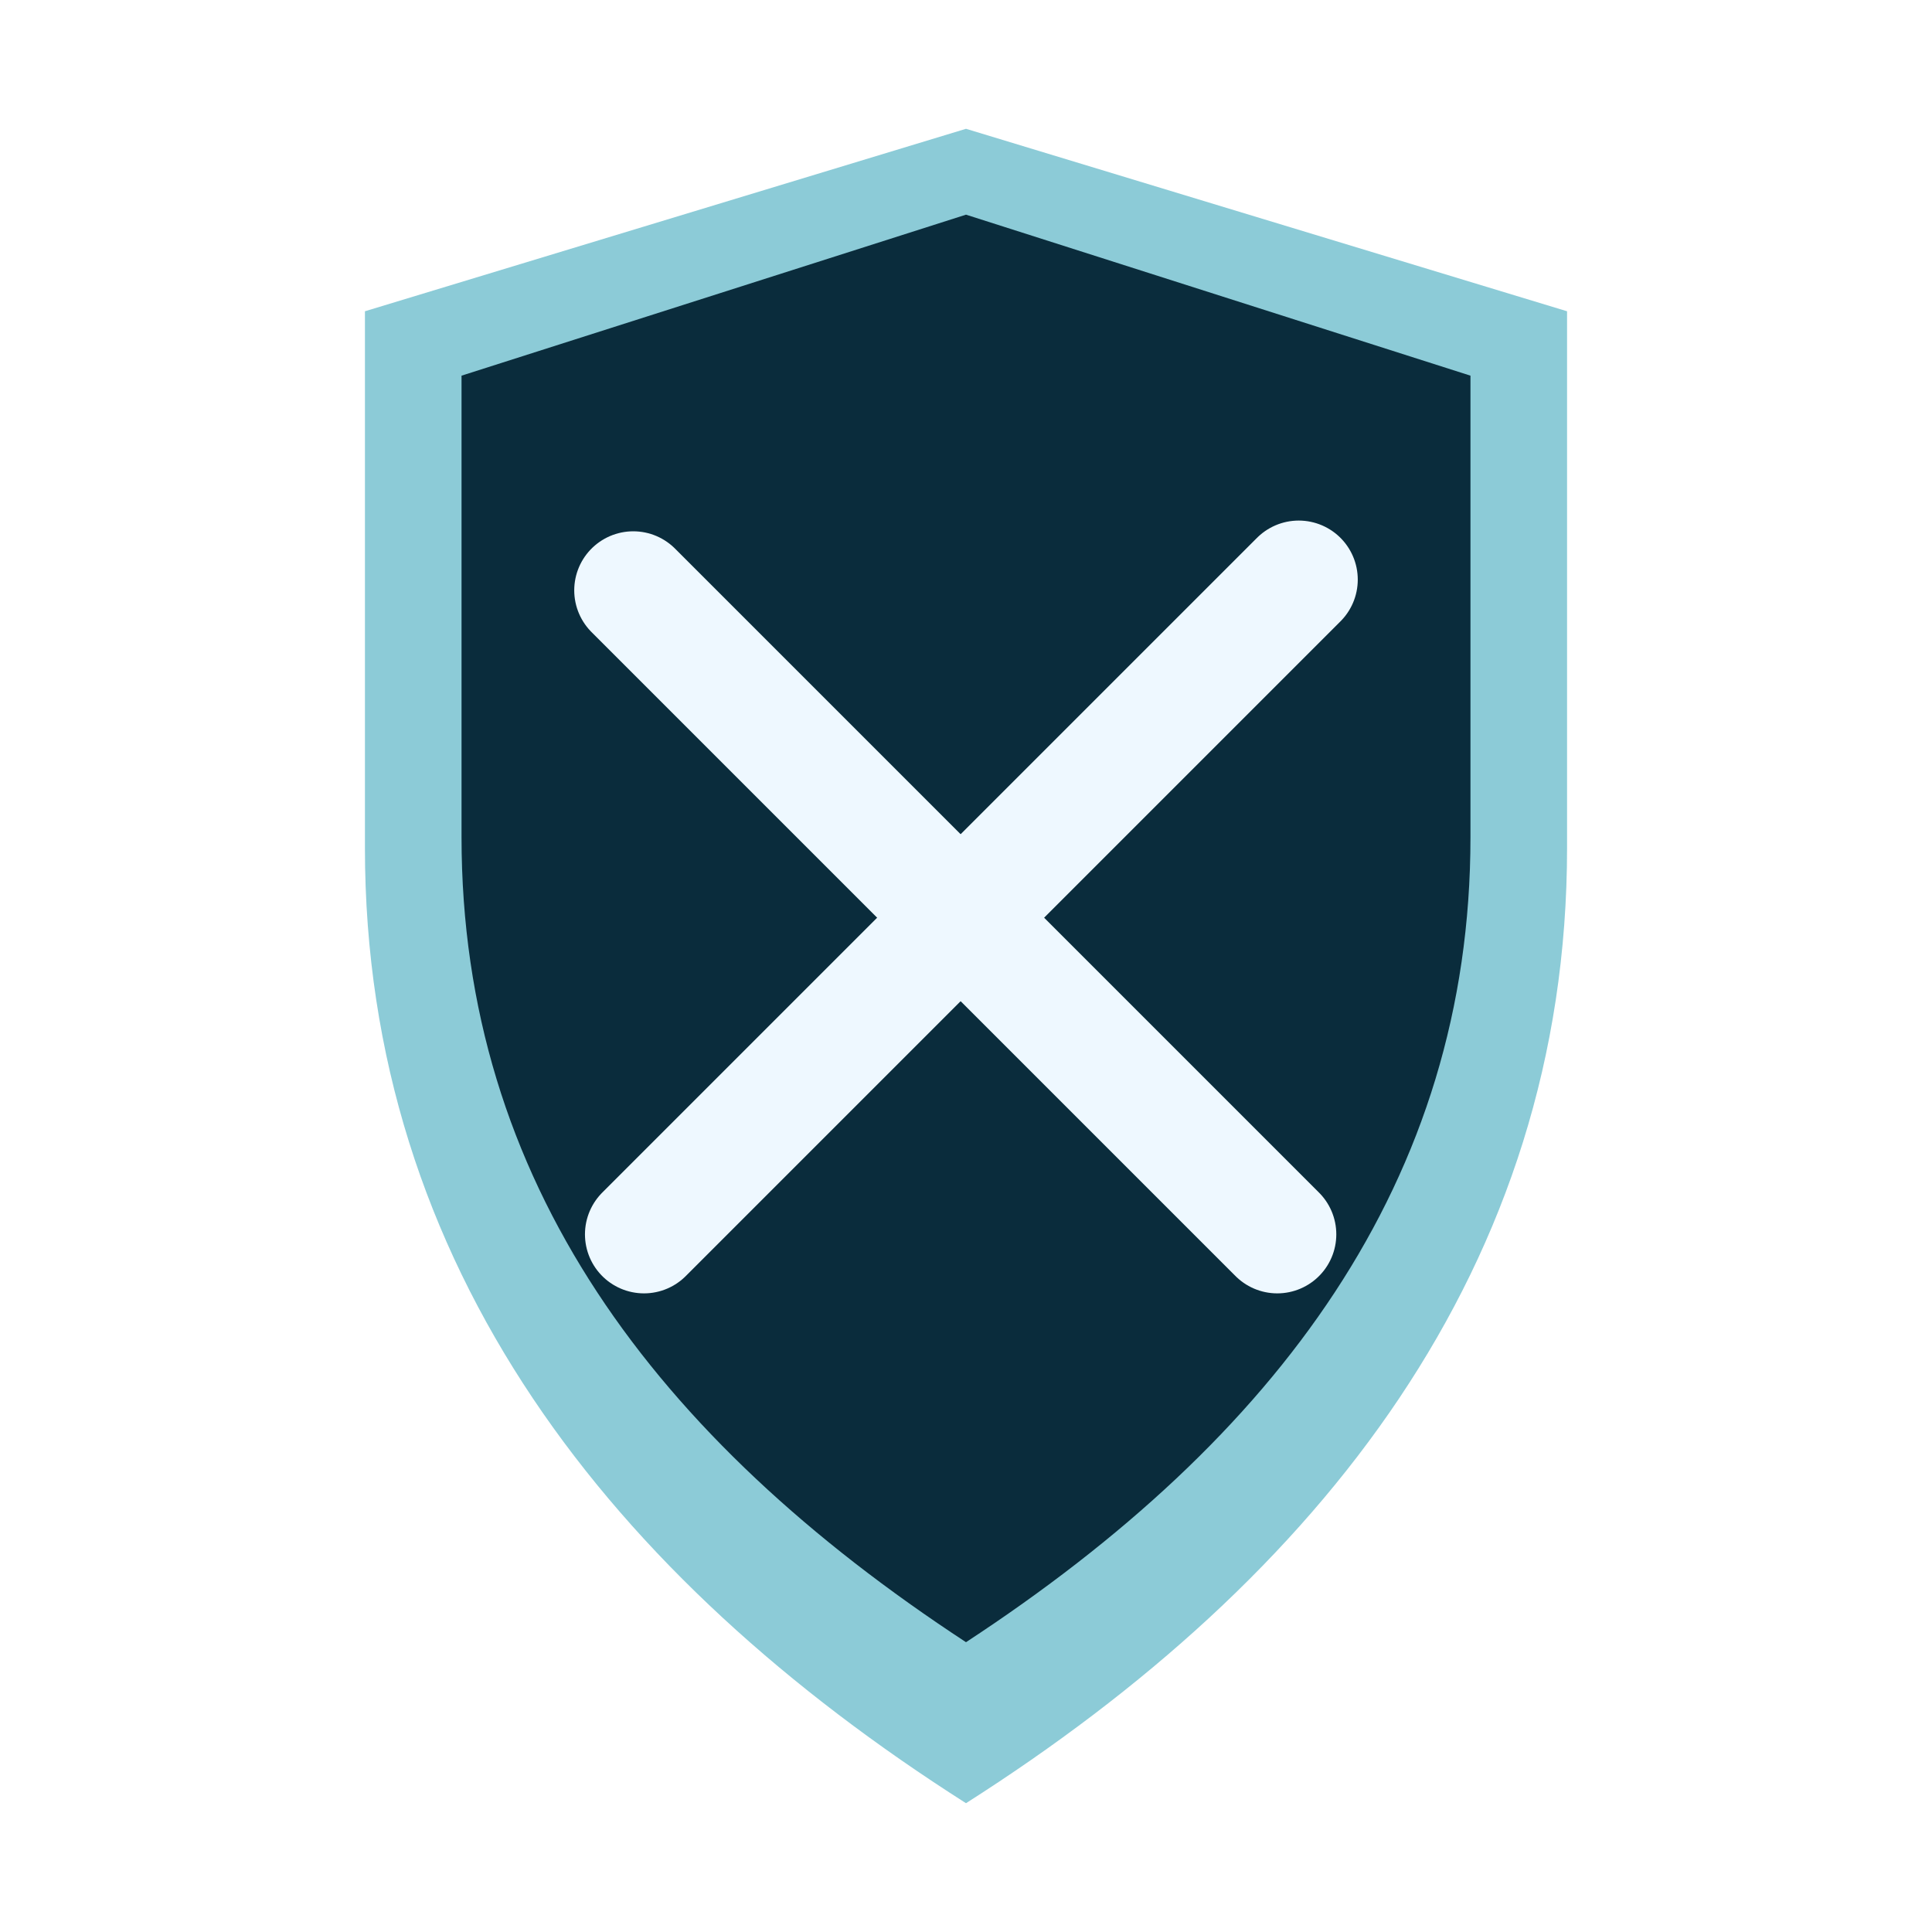
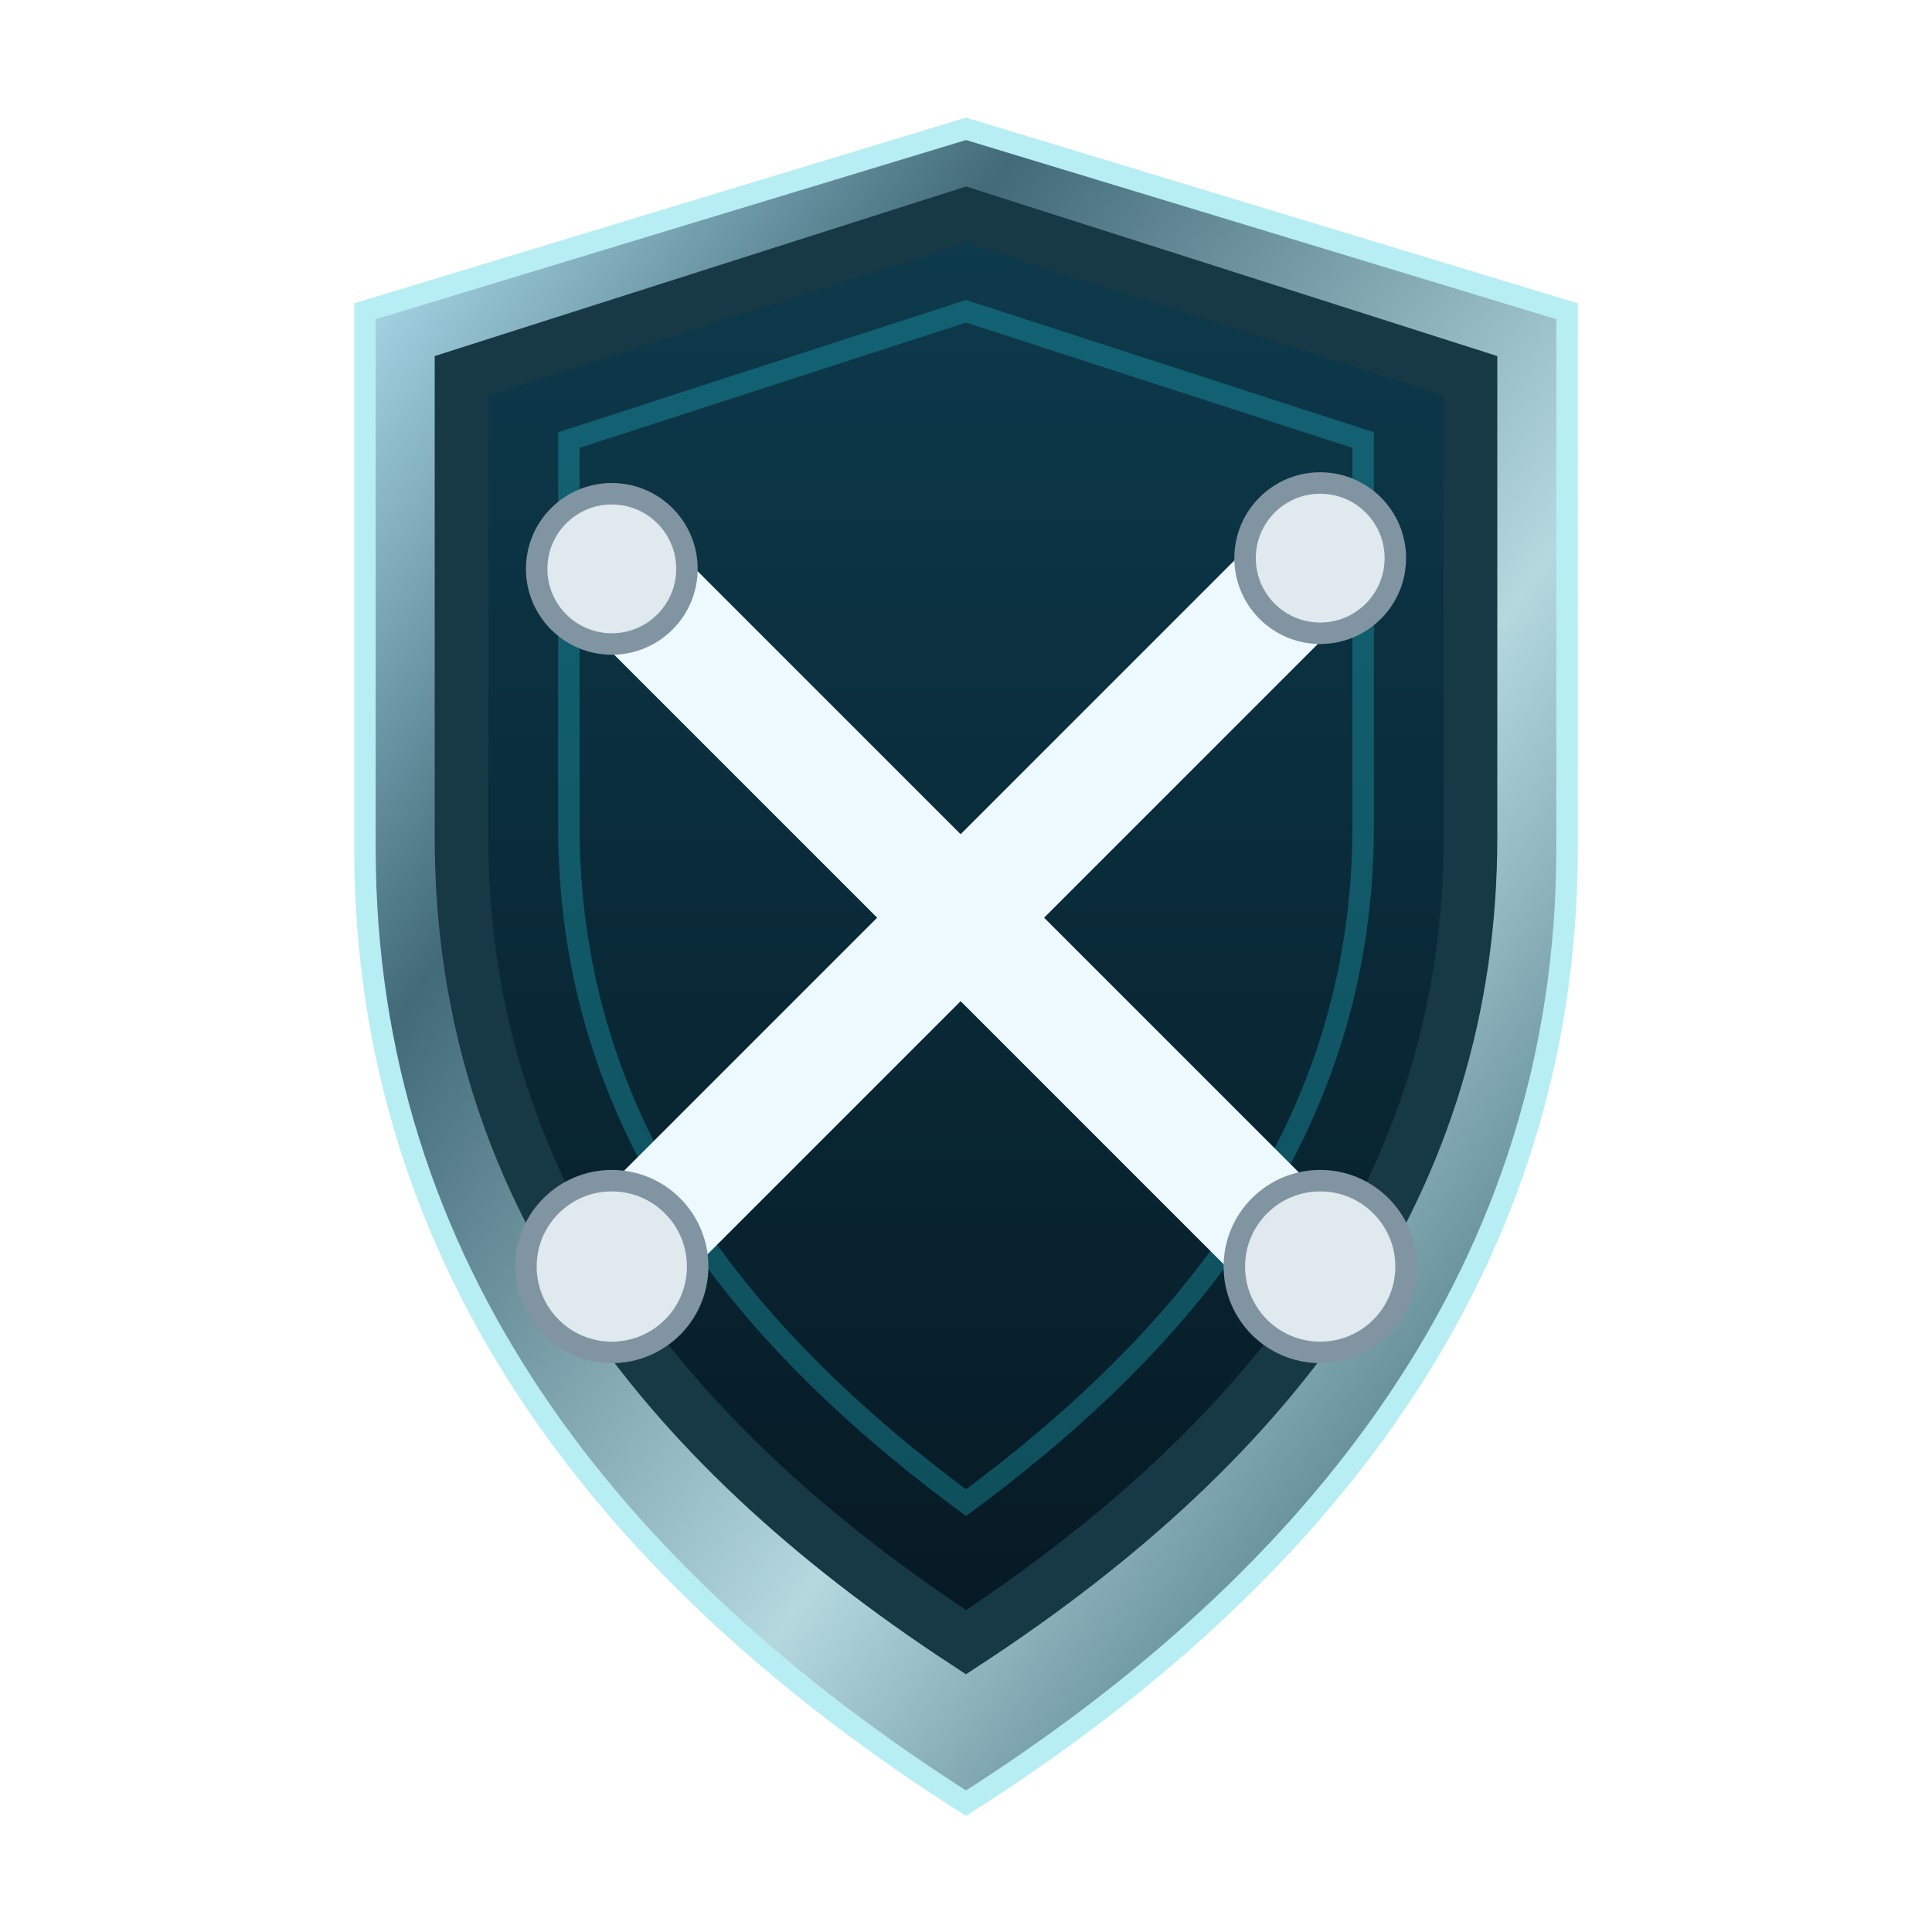
<svg xmlns="http://www.w3.org/2000/svg" viewBox="0 0 180 180">
-   <path d="M90 12 146 29v50c0 39-23 68-56 89-33-21-56-50-56-89V29Z" fill="#8ccbd7" />
-   <path d="M90 20 137 35v43c0 32-18 56-47 75-29-19-47-43-47-75V35Z" fill="#0a2c3c" />
+   <defs>
+     <linearGradient id="a" x1="0" y1="0" x2="1" y2="1">
+       <stop stop-color="#bfefff" />
+       <stop offset=".28" stop-color="#426a78" />
+       <stop offset=".62" stop-color="#b5d8df" />
+       <stop offset="1" stop-color="#174756" />
+     </linearGradient>
+     <linearGradient id="d" x1="0" y1="0" x2="0" y2="1">
+       <stop stop-color="#0d3b4d" />
+       <stop offset="1" stop-color="#061923" />
+     </linearGradient>
+   </defs>
+   <path d="M90 12 146 29v50c0 39-23 68-56 89-33-21-56-50-56-89V29Z" fill="url(#a)" stroke="#b7eef4" stroke-width="2" />
+   <path d="M90 20 137 35v43c0 32-18 56-47 75-29-19-47-43-47-75V35Z" fill="url(#d)" stroke="#173845" stroke-width="5" />
+   <path d="M90 29 127 41v36c0 26-14 46-37 63-23-17-37-37-37-63V41Z" fill="none" stroke="#1fb0c1" stroke-opacity=".35" stroke-width="2" />
  <g fill="none" stroke="#eef8ff" stroke-width="11" stroke-linecap="round">
    <path d="M59 55 119 115" />
    <path d="M121 54 60 115" />
  </g>
+   <g fill="#dfe9ee" stroke="#8095a1" stroke-width="2">
+     <circle cx="57" cy="53" r="7" />
+     <circle cx="123" cy="52" r="7" />
+     <circle cx="57" cy="118" r="8" />
+     <circle cx="123" cy="118" r="8" />
+   </g>
</svg>
